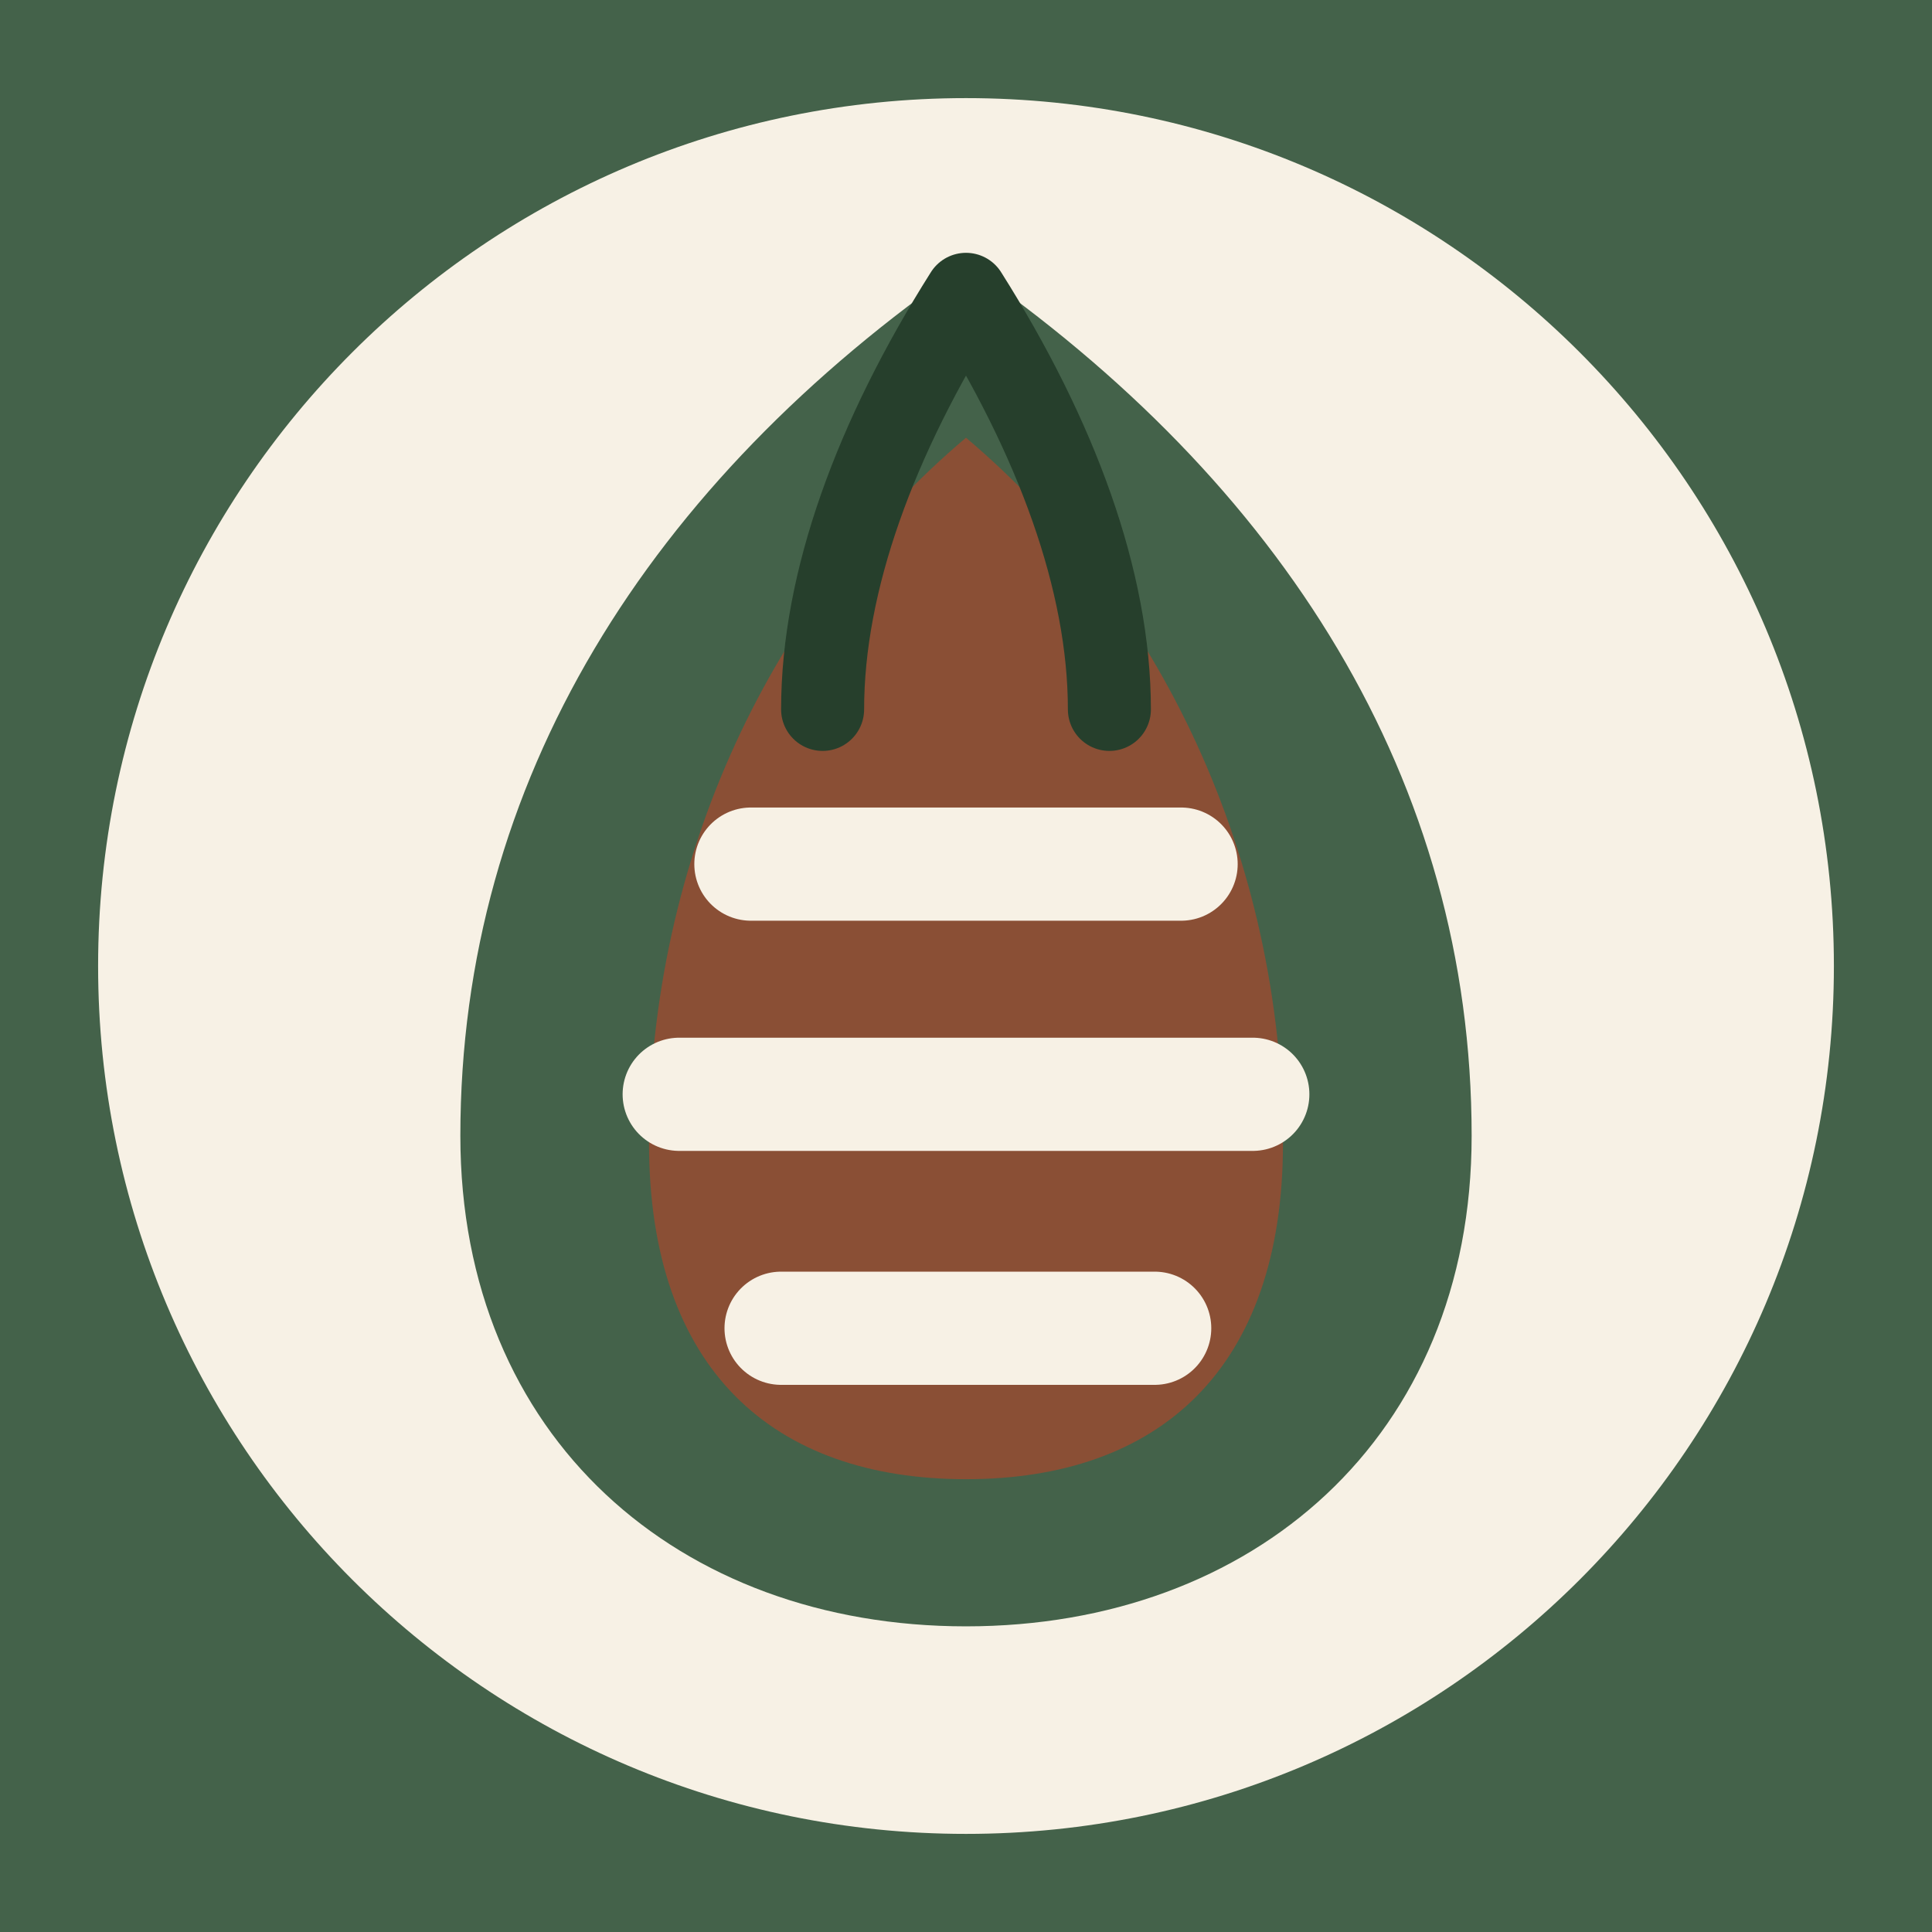
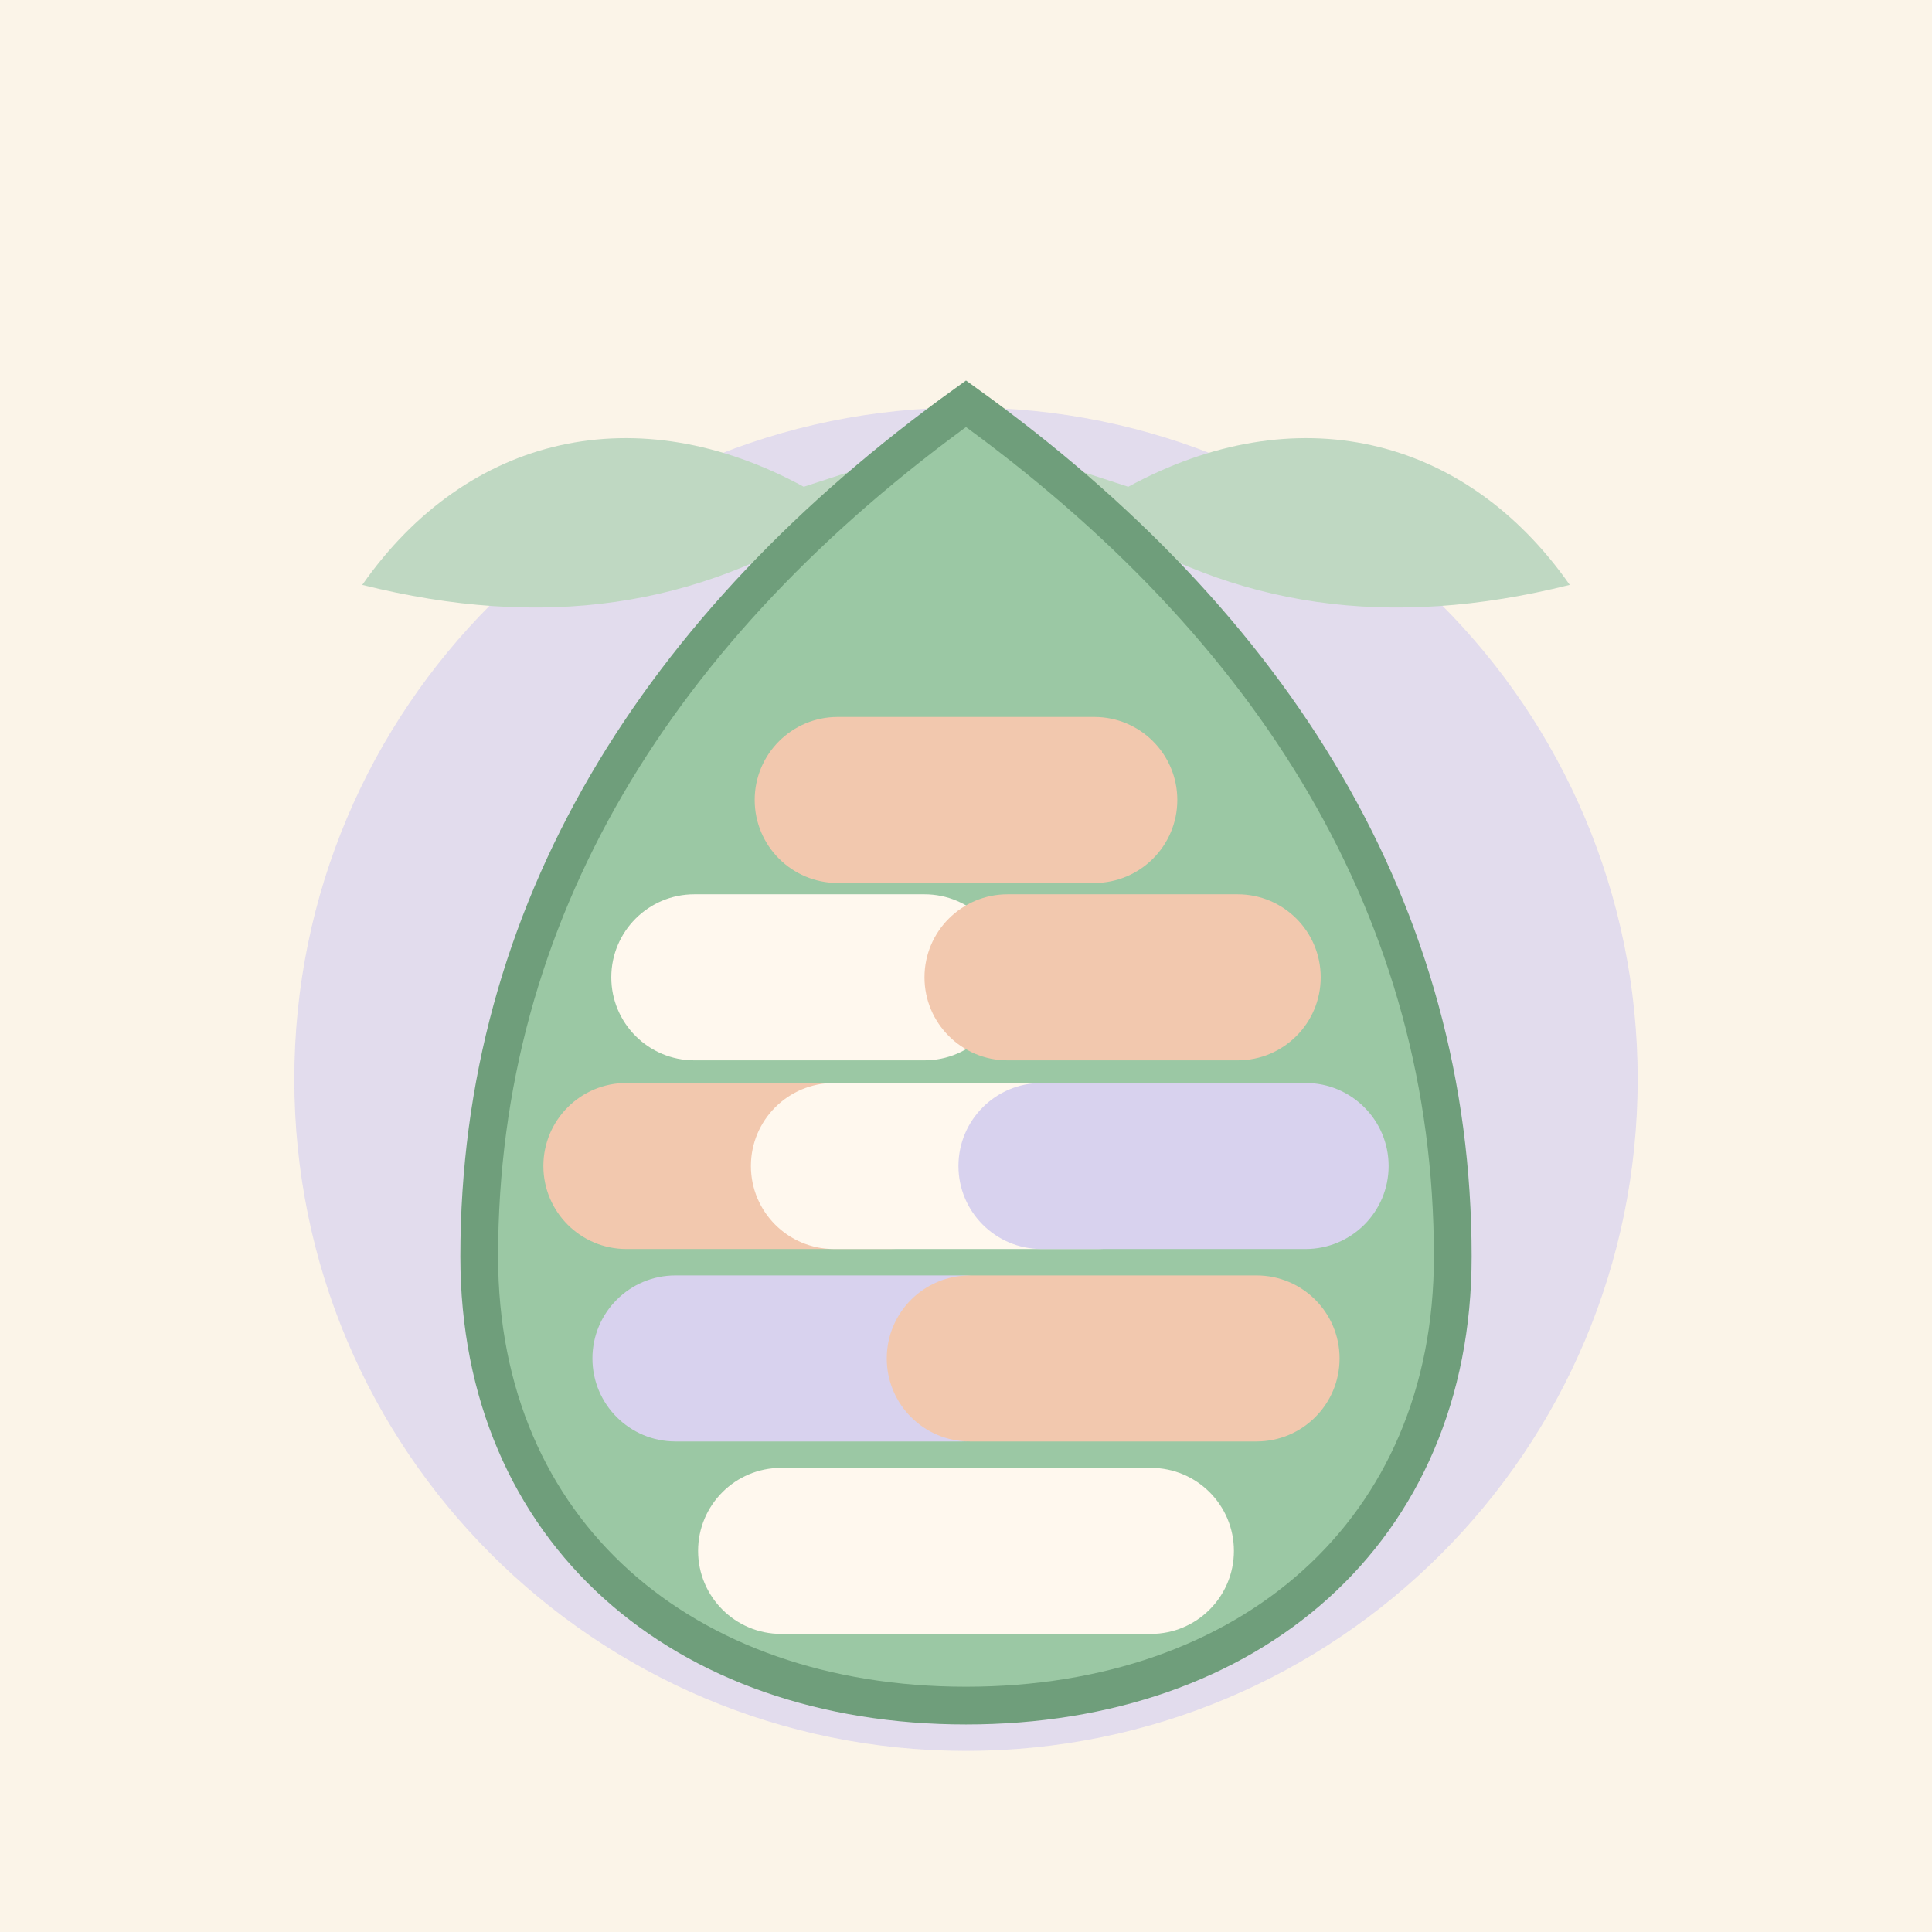
<svg xmlns="http://www.w3.org/2000/svg" width="512" height="512" viewBox="0 0 512 512" role="img" aria-label="Kotten ikon">
-   <rect width="512" height="512" fill="#44624A" />
-   <circle cx="256" cy="256" r="230" fill="#F7F1E5" />
-   <path d="M256 70c84 58 134 137 134 231 0 80-58 130-134 130s-134-50-134-130c0-94 50-173 134-231Z" fill="#44624A" />
-   <path d="M256 116c51 43 84 111 84 187 0 60-33 89-84 89s-84-29-84-89c0-76 33-144 84-187Z" fill="#8A4F35" />
-   <path d="M199 229h114M180 290h152M207 352h99" stroke="#F7F1E5" stroke-width="30" stroke-linecap="round" />
-   <path d="M256 78c-24 38-38 76-38 110M256 78c24 38 38 76 38 110" stroke="#263F2C" stroke-width="22" stroke-linecap="round" />
+   <rect width="512" height="512" fill="#FBF4E8" />
+   <circle cx="256" cy="286" r="178" fill="#D8D2EE" opacity=".72" />
+   <path d="M213 129c-44-24-89-14-117 26 48 12 89 6 126-18l34-22-43 14Z" fill="#BFD8C2" />
+   <path d="M299 129c44-24 89-14 117 26-48 12-89 6-126-18l-34-22 43 14Z" fill="#BFD8C2" />
+   <path d="M256 107c82 59 129 135 129 226 0 73-54 119-129 119s-129-46-129-119c0-91 47-167 129-226Z" fill="#9BC8A4" />
+   <path d="M256 107c82 59 129 135 129 226 0 73-54 119-129 119s-129-46-129-119c0-91 47-167 129-226Z" fill="none" stroke="#6F9E7B" stroke-width="10" />
+   <path d="M222 190h68a22 22 0 0 1 0 44h-68a22 22 0 0 1 0-44Z" fill="#F2C8AE" />
+   <path d="M184 237h61a22 22 0 0 1 0 44h-61a22 22 0 0 1 0-44Z" fill="#FFF8EE" />
+   <path d="M267 237h61a22 22 0 0 1 0 44h-61a22 22 0 0 1 0-44Z" fill="#F2C8AE" />
+   <path d="M166 287h70a22 22 0 0 1 0 44h-70a22 22 0 0 1 0-44Z" fill="#F2C8AE" />
+   <path d="M221 287h70a22 22 0 0 1 0 44h-70a22 22 0 0 1 0-44Z" fill="#FFF8EE" />
+   <path d="M276 287h70a22 22 0 0 1 0 44h-70a22 22 0 0 1 0-44Z" fill="#D8D2EE" />
+   <path d="M179 338h76a22 22 0 0 1 0 44h-76a22 22 0 0 1 0-44Z" fill="#D8D2EE" />
+   <path d="M257 338h76a22 22 0 0 1 0 44h-76a22 22 0 0 1 0-44Z" fill="#F2C8AE" />
+   <path d="M207 389h98a22 22 0 0 1 0 44h-98a22 22 0 0 1 0-44Z" fill="#FFF8EE" />
</svg>
